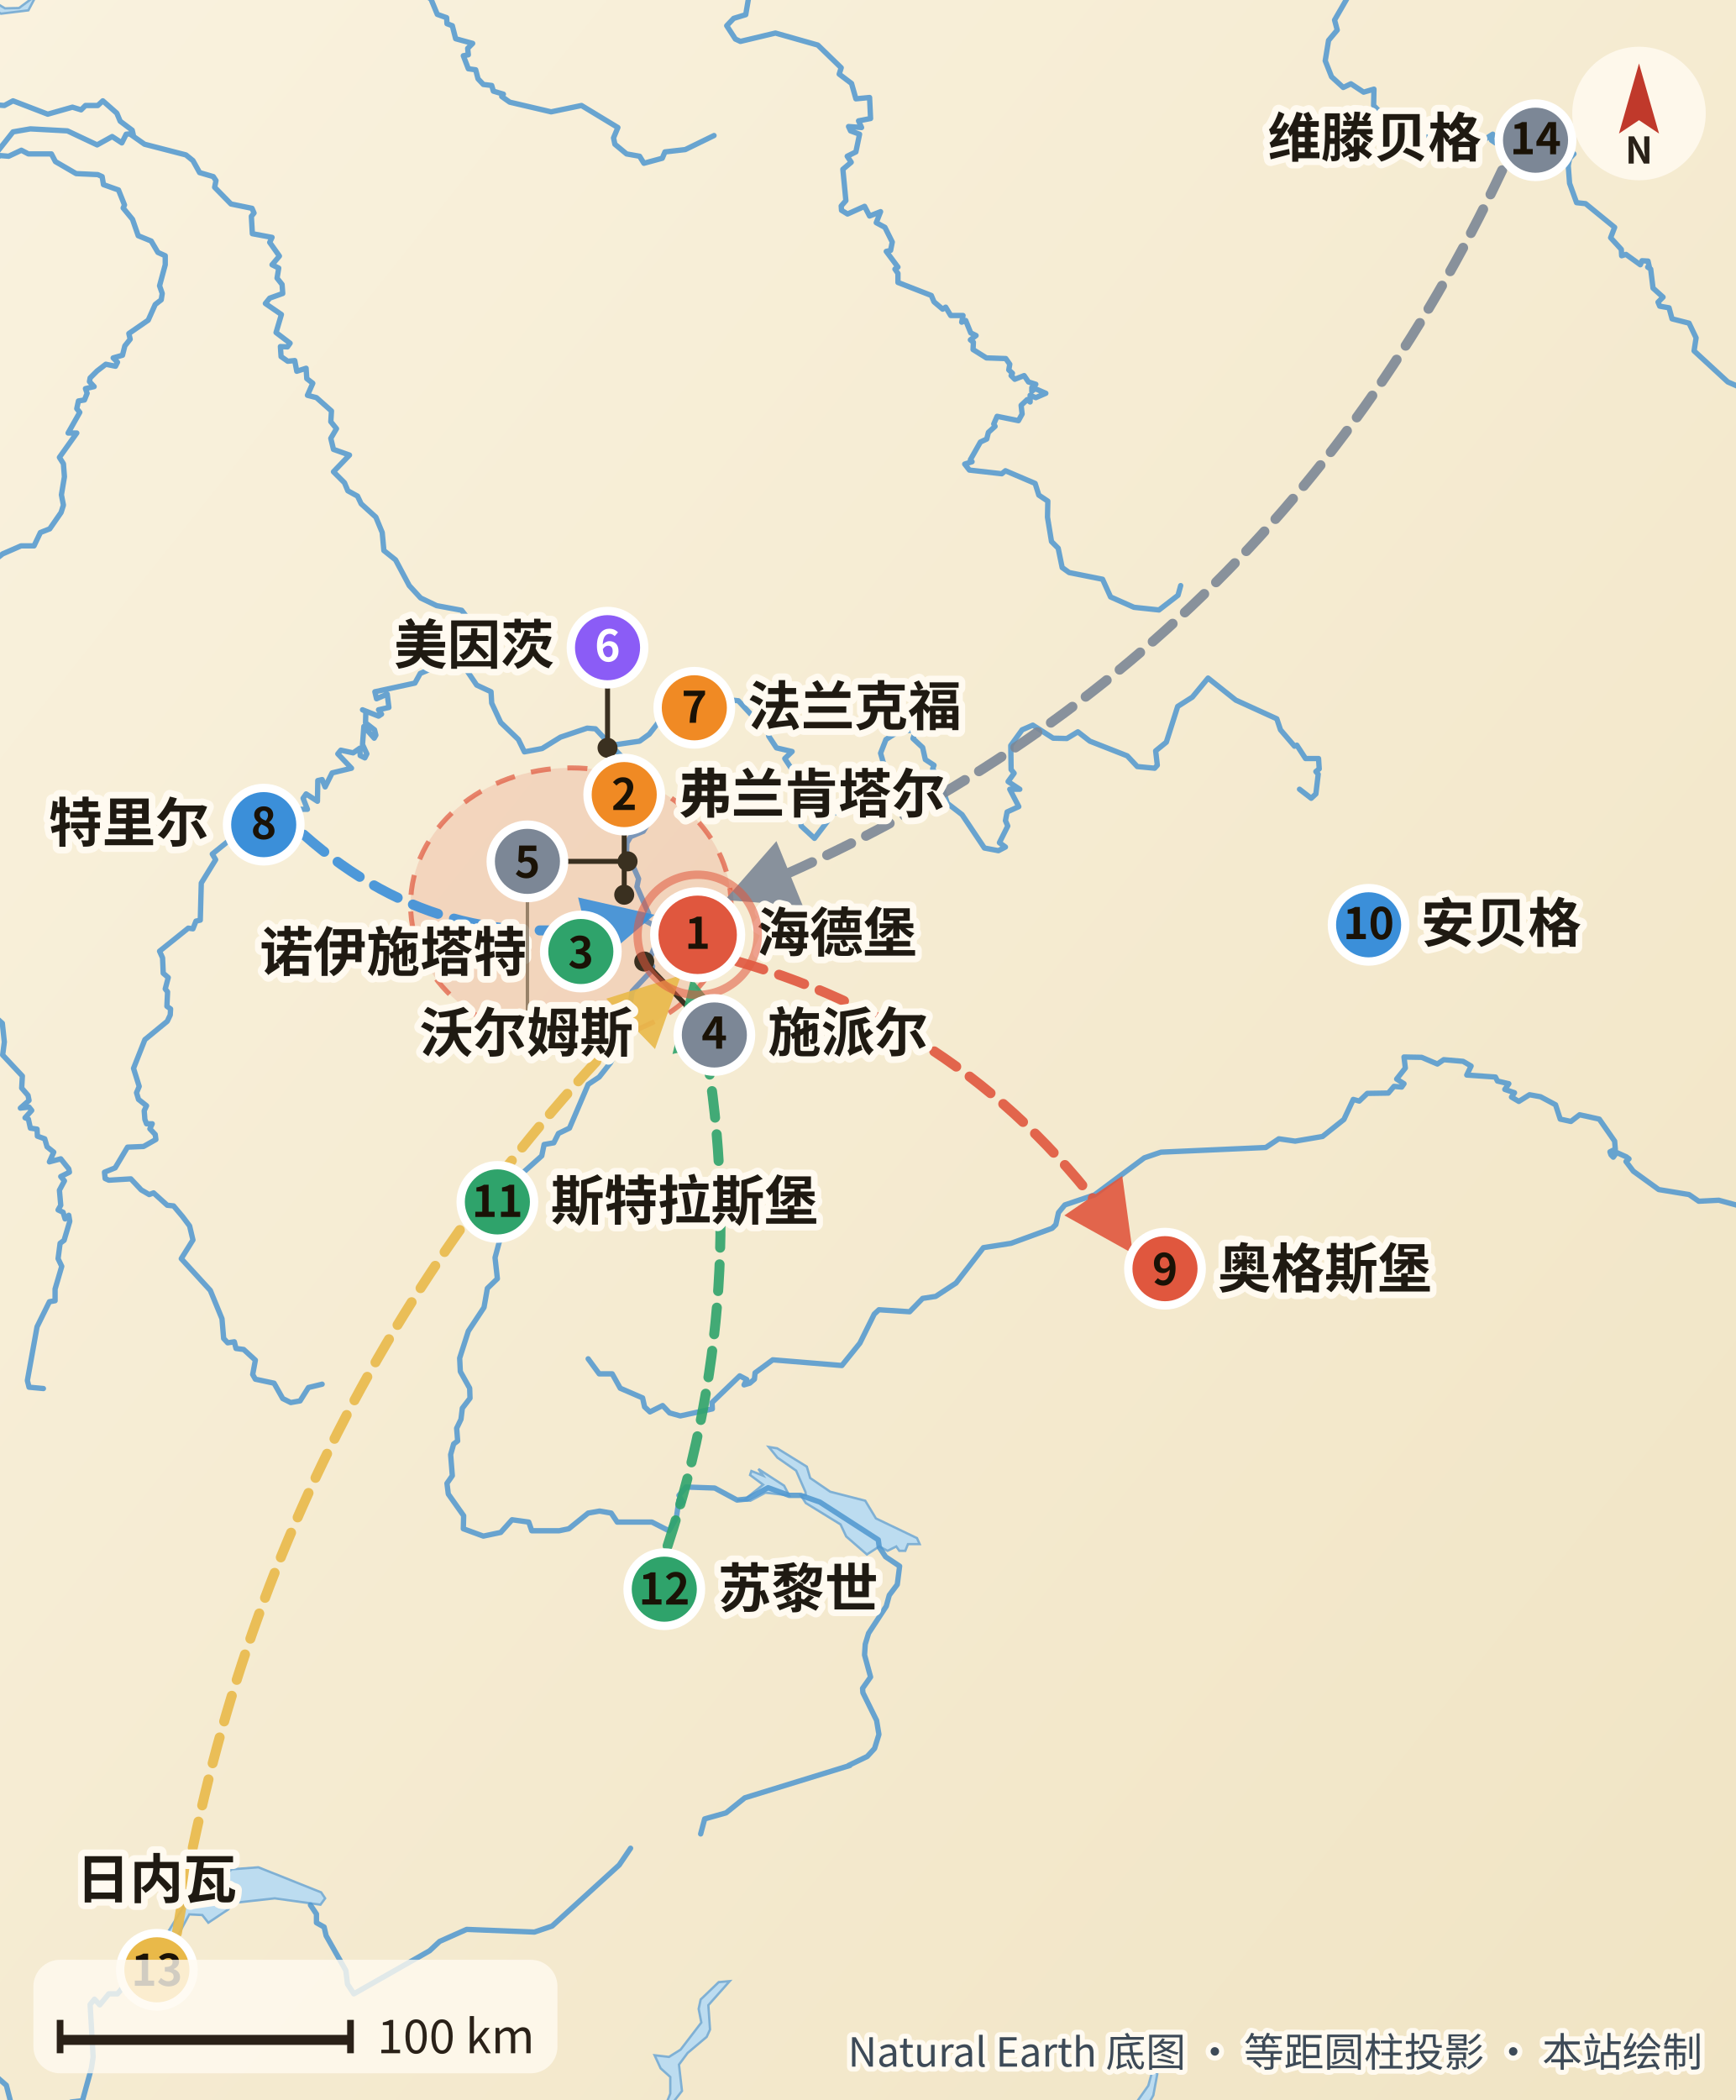
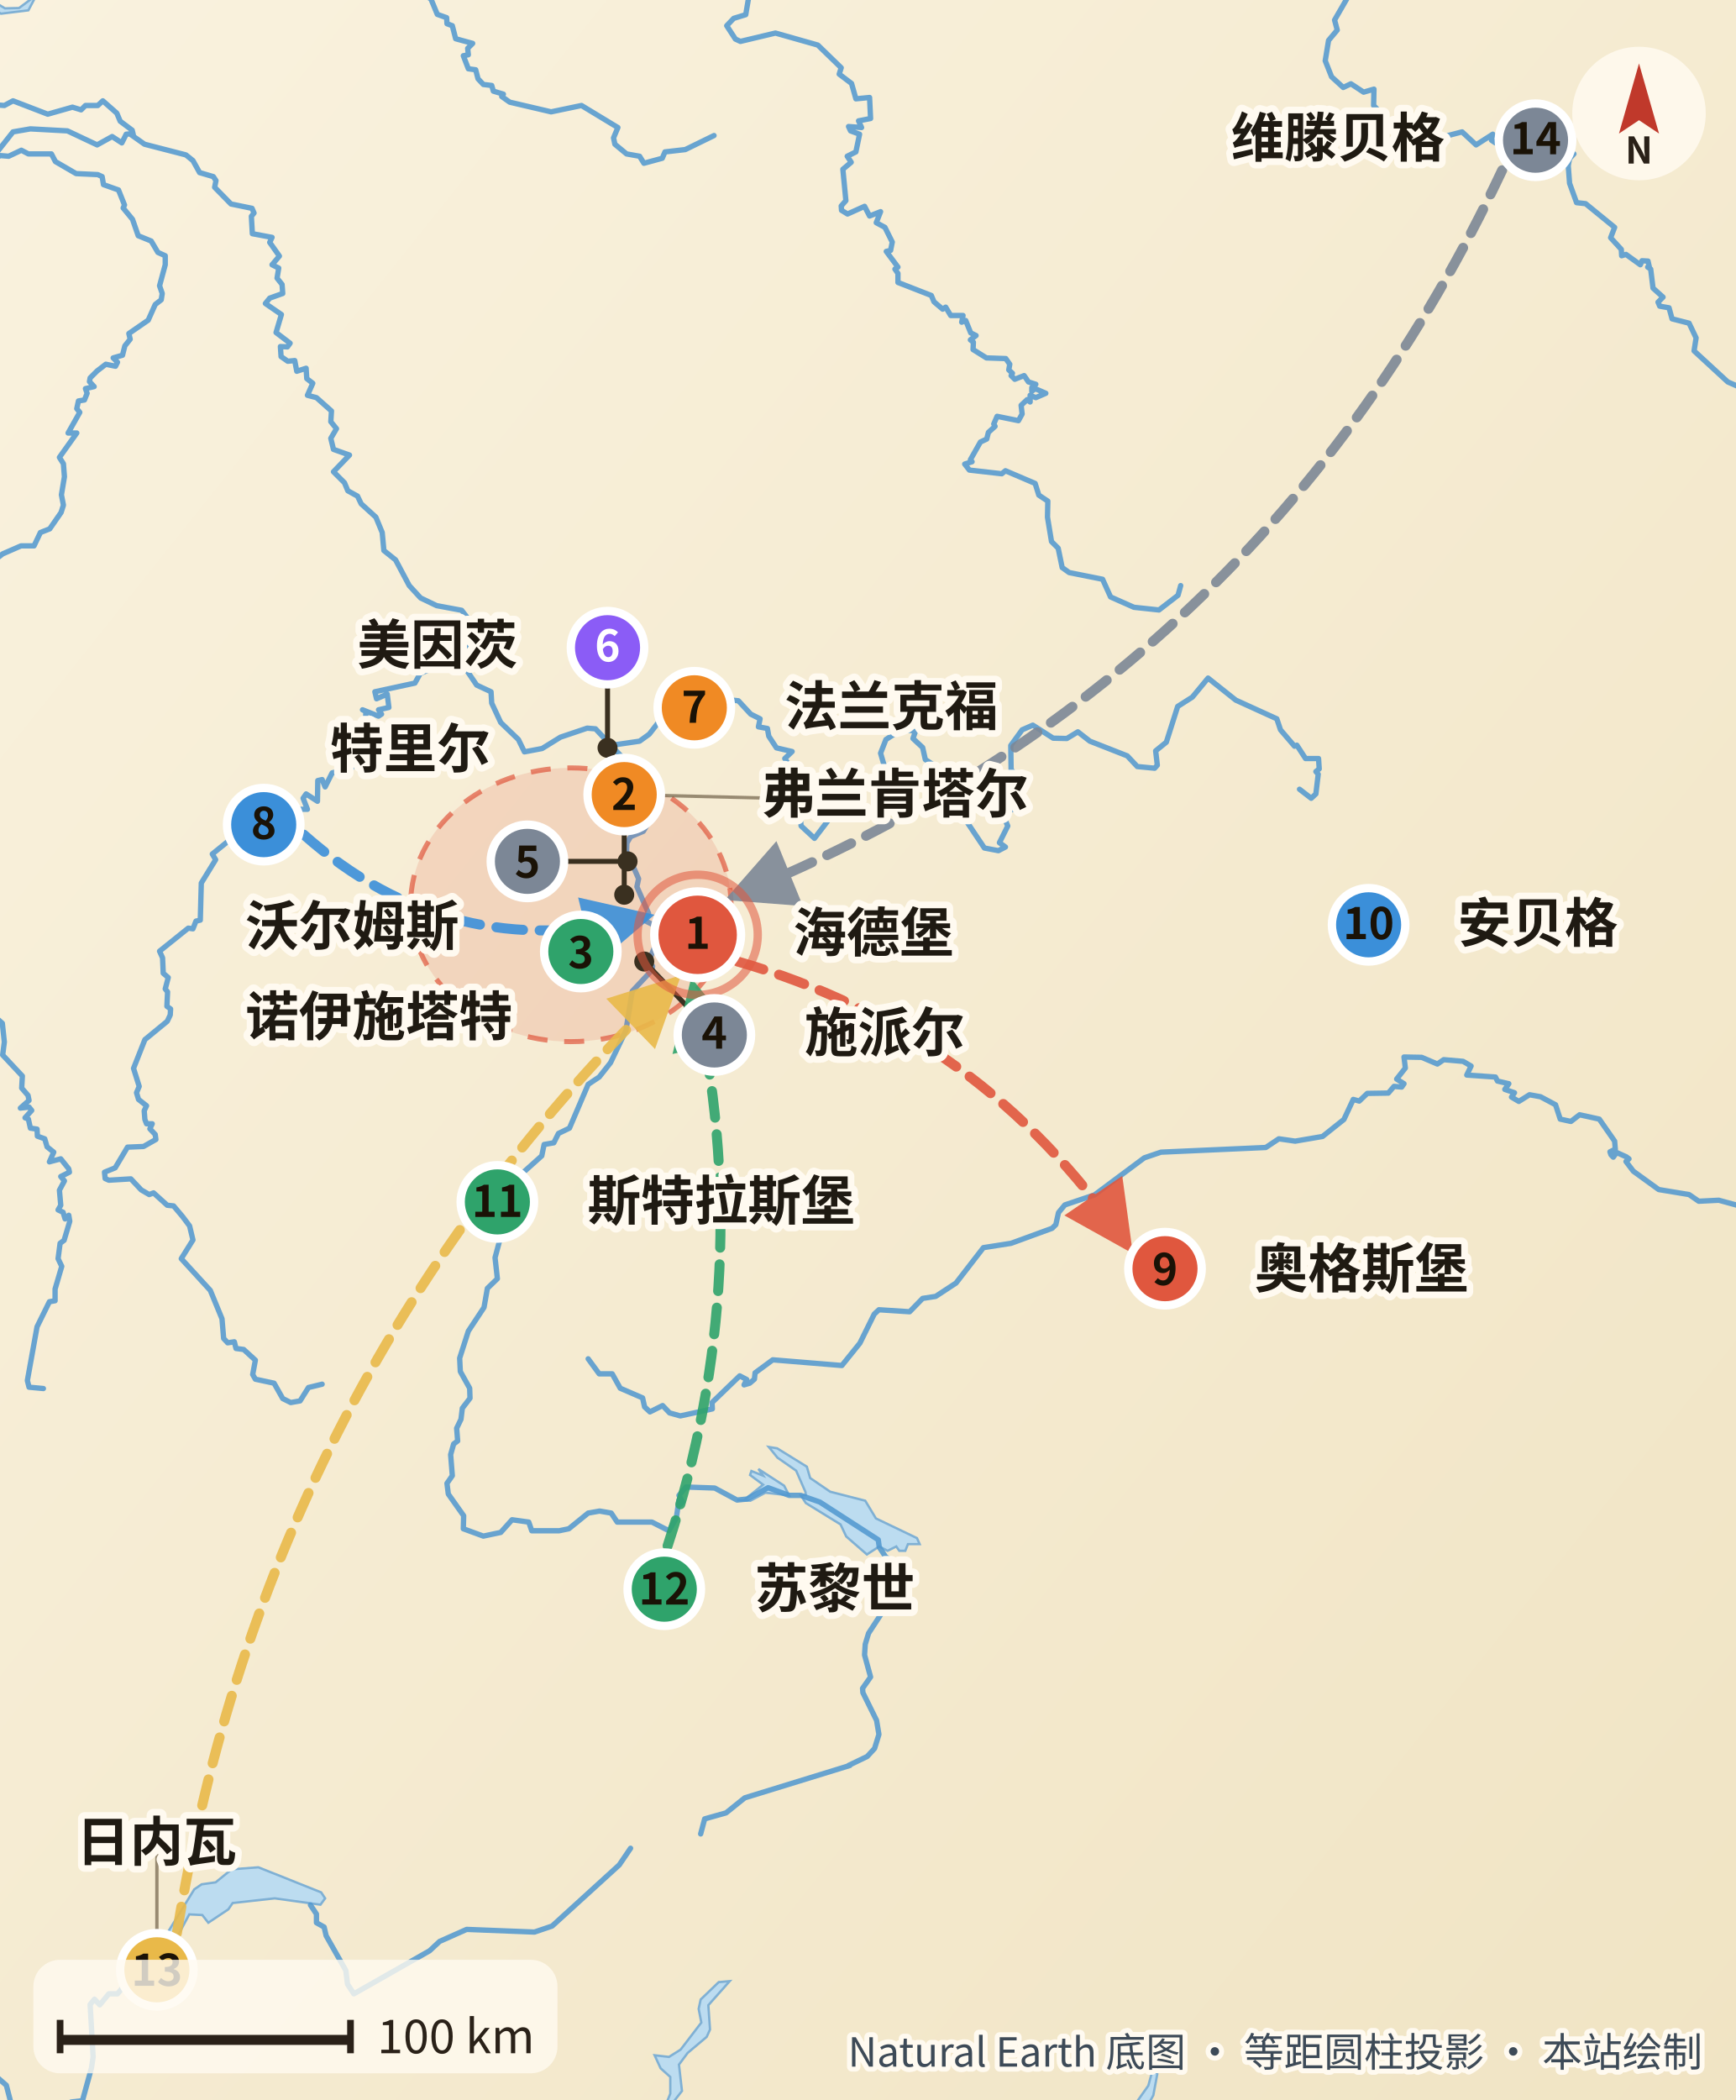
<svg xmlns="http://www.w3.org/2000/svg" viewBox="0 0 520 629" width="520" height="629" font-family="'Noto Sans CJK SC','PingFang SC','Microsoft YaHei','Source Han Sans SC',sans-serif">
  <defs>
    <linearGradient id="sea" x1="0" y1="0" x2="0" y2="1">
      <stop offset="0" stop-color="#cfe6f5" />
      <stop offset="1" stop-color="#a9d0ea" />
    </linearGradient>
    <linearGradient id="ld" x1="0" y1="0" x2="1" y2="1">
      <stop offset="0" stop-color="#fbf4e2" />
      <stop offset="1" stop-color="#efe2c0" />
    </linearGradient>
    <marker id="a2fa36b" viewBox="0 0 10 10" refX="8" refY="5" markerWidth="7" markerHeight="7" orient="auto-start-reverse">
      <path d="M0,0L10,5L0,10z" fill="#2fa36b" />
    </marker>
    <marker id="a3b8fd9" viewBox="0 0 10 10" refX="8" refY="5" markerWidth="7" markerHeight="7" orient="auto-start-reverse">
      <path d="M0,0L10,5L0,10z" fill="#3b8fd9" />
    </marker>
    <marker id="a7c8796" viewBox="0 0 10 10" refX="8" refY="5" markerWidth="7" markerHeight="7" orient="auto-start-reverse">
      <path d="M0,0L10,5L0,10z" fill="#7c8796" />
    </marker>
    <marker id="ae0573e" viewBox="0 0 10 10" refX="8" refY="5" markerWidth="7" markerHeight="7" orient="auto-start-reverse">
      <path d="M0,0L10,5L0,10z" fill="#e0573e" />
    </marker>
    <marker id="ae9b949" viewBox="0 0 10 10" refX="8" refY="5" markerWidth="7" markerHeight="7" orient="auto-start-reverse">
      <path d="M0,0L10,5L0,10z" fill="#e9b949" />
    </marker>
  </defs>
  <rect width="520" height="629" fill="url(#sea)" />
  <path d="M38,0V629M101,0V629M165,0V629M228,0V629M292,0V629M355,0V629M419,0V629M482,0V629M0,610H520M0,513H520M0,416H520M0,319H520M0,223H520M0,126H520M0,29H520" stroke="#ffffff" stroke-opacity=".55" stroke-width="1" stroke-dasharray="2 5" fill="none" />
  <path d="M583.0,682.2 581.4,679.6 582.3,678.7 579.3,676.1 580.4,678.5 579.2,678.9 570.9,673.6 566.3,672.1 565.1,673.0 562.6,678.3 560.1,691.9 558.6,694.1 556.7,693.3 557.8,694.7 557.6,696.1 555.8,698.6 555.4,697.9 555.4,701.2 554.5,700.6 555.9,704.5 555.0,708.5 551.8,708.8 549.7,711.2 550.7,707.6 548.8,704.5 548.7,702.6 547.9,702.6 548.2,706.2 550.2,707.9 548.2,711.0 547.6,710.5 547.8,712.9 546.8,713.7 546.7,715.9 543.6,715.9 544.9,717.8 543.6,723.1 545.4,724.4 540.6,724.4 540.2,722.9 538.4,722.4 538.0,723.1 539.6,724.8 539.0,725.7 538.4,724.0 535.8,723.1 536.2,721.8 535.4,721.8 535.4,720.4 531.9,718.4 533.9,719.1 535.4,717.2 533.7,717.6 532.3,716.5 533.2,714.5 531.0,709.8 523.9,700.4 521.5,699.3 522.3,697.3 520.8,694.9 522.4,693.7 528.0,693.3 525.3,692.5 520.0,693.0 520.0,689.8 518.9,687.3 519.7,685.8 519.7,682.1 518.4,680.7 520.2,678.7 518.4,676.7 520.6,675.4 517.6,674.7 516.3,672.8 517.1,670.8 514.5,664.1 515.0,662.1 513.8,658.1 514.5,656.8 519.3,659.0 519.7,656.2 518.0,654.2 529.7,652.8 527.1,648.9 528.3,647.0 533.2,646.9 528.8,643.5 530.0,643.0 529.7,641.3 528.0,638.2 521.8,631.6 518.4,629.9 516.9,629.7 515.2,632.8 515.5,634.7 517.1,635.0 507.4,641.0 505.8,640.2 508.9,638.7 508.8,636.3 506.2,635.7 505.4,634.3 498.1,633.2 495.6,631.0 492.7,631.9 491.4,633.6 490.3,631.9 489.0,632.1 489.7,635.0 487.1,635.9 486.4,637.3 486.7,638.9 487.8,639.6 491.4,638.2 487.3,644.2 478.4,645.5 468.0,652.8 445.4,663.9 444.6,664.1 446.2,660.4 445.9,659.5 446.9,659.5 447.2,658.1 448.5,659.3 448.9,658.8 448.0,657.5 450.1,657.3 450.7,658.1 449.8,658.8 451.2,658.7 451.6,656.1 454.2,654.9 455.4,652.8 452.6,654.5 450.7,650.9 446.6,655.0 447.2,656.8 444.1,656.2 443.7,654.2 442.9,655.7 445.4,658.1 443.5,658.8 442.7,658.5 442.8,657.5 440.8,657.5 435.8,661.5 434.1,666.5 435.0,668.1 434.1,671.4 432.7,672.1 433.3,673.4 432.3,675.7 430.4,676.7 428.3,676.0 428.0,678.1 430.0,681.4 431.2,679.8 431.1,677.3 432.3,677.9 432.8,682.0 431.9,682.8 433.2,686.6 434.2,687.3 435.4,687.3 435.0,686.7 438.0,684.0 437.4,685.5 438.9,689.7 439.4,696.6 438.0,695.9 438.0,693.9 437.4,697.8 439.4,698.6 438.9,697.3 440.2,698.4 442.4,702.6 441.1,703.9 441.9,705.3 443.1,702.6 441.9,700.0 444.8,702.2 444.6,703.2 449.4,708.6 450.2,707.9 449.4,707.2 450.4,707.2 452.4,709.2 451.0,713.8 450.2,713.9 449.4,719.7 446.7,723.7 445.4,720.4 446.3,715.9 444.3,716.8 443.4,720.0 444.9,720.7 443.7,722.4 445.4,723.7 444.5,725.7 441.6,725.7 437.1,721.5 435.4,723.1 436.3,723.7 435.8,725.7 -63.4,725.7 -63.4,8.0 -56.6,-3.5 -50.9,-20.0 -48.2,-38.8 -46.3,-48.0 -43.6,-54.5 -42.2,-63.8 -37.0,-64.6 -36.5,-63.9 -37.5,-60.9 -36.0,-59.1 -33.4,-58.4 -20.4,-63.3 -5.5,-75.7 -1.3,-77.1 3.0,-89.1 11.9,-96.8 106.5,-96.8 106.6,-93.5 113.8,-91.4 116.3,-94.2 116.3,-96.8 583.4,-96.8 583.0,682.2ZM568.4,725.0 566.3,722.4 565.3,716.6 564.0,715.2 564.5,713.8 563.9,712.1 566.0,712.5 568.2,715.2 569.9,715.1 570.6,713.2 570.1,710.2 571.0,711.2 571.5,710.5 569.3,707.6 567.0,700.9 563.0,695.4 564.4,690.6 566.4,689.3 568.5,691.1 568.4,697.3 570.0,702.5 571.9,706.5 574.9,707.9 575.4,709.1 573.8,717.6 575.0,725.2 568.4,725.0ZM583.4,704.0 576.1,702.6 572.3,697.9 574.7,696.6 575.6,693.9 579.0,693.3 578.4,691.9 579.6,689.8 579.4,686.8 580.2,684.9 579.3,683.3 580.2,682.3 583.2,683.3 582.3,683.3 583.4,685.9 583.4,704.0ZM-32.2,-77.9 -30.9,-77.9 -33.9,-72.6 -36.9,-70.3 -38.3,-67.8 -42.7,-68.0 -43.9,-70.5 -42.3,-75.9 -37.7,-80.6 -34.6,-85.9 -32.4,-85.2 -32.6,-83.8 -31.1,-80.8 -32.2,-77.9ZM-33.0,-89.1 -24.4,-96.8 -20.9,-96.8 -23.1,-96.0 -31.1,-88.3 -33.0,-89.1Z" fill="url(#ld)" stroke="#a9946a" stroke-width="1" stroke-linejoin="round" fill-rule="evenodd" />
  <path d="M96.2,566.8 97.4,568.6 96.0,570.5 82.3,568.6 69.7,570.0 68.4,571.9 62.4,575.9 60.6,573.6 56.7,573.4 49.7,586.5 46.5,589.8 49.2,580.5 58.2,565.9 60.4,564.4 64.6,563.8 69.4,559.9 77.4,559.3 96.2,566.8ZM274.7,460.7 275.5,462.5 272.0,462.5 271.2,464.5 269.4,464.5 268.5,463.2 265.9,464.5 263.4,463.2 259.7,465.6 253.5,460.2 251.8,456.6 241.4,450.2 239.9,447.9 241.4,447.8 241.3,446.9 238.5,440.5 232.9,436.6 230.3,433.4 232.8,433.8 241.7,439.3 242.7,442.7 248.7,446.8 259.2,449.5 262.4,454.8 274.7,460.7ZM234.9,445.0 236.4,447.9 229.3,447.1 224.8,449.5 220.8,449.3 222.9,449.3 228.6,444.7 224.7,441.8 225.1,440.6 228.6,442.0 227.2,440.0 234.9,445.0ZM218.6,593.4 212.2,600.6 212.7,607.9 211.7,610.1 206.0,614.9 203.4,618.4 204.3,626.3 201.0,630.5 204.2,636.1 202.6,635.7 199.7,629.8 200.8,627.1 200.8,622.1 197.9,619.5 196.1,615.6 200.4,616.1 203.9,613.9 210.1,605.8 209.3,601.7 209.9,598.9 215.3,593.7 218.6,593.4ZM346.7,621.2 345.5,627.6 336.8,643.2 335.4,650.6 336.8,650.1 338.1,656.2 336.2,662.8 331.7,661.1 330.5,659.7 330.3,657.5 329.9,659.8 328.7,660.7 324.2,658.1 328.1,653.2 326.9,650.1 328.1,649.5 327.7,648.4 325.0,647.5 329.9,644.2 337.0,636.9 340.1,630.2 344.0,624.7 345.1,620.7 345.9,619.7 346.7,621.2ZM30.1,-21.4 29.2,-17.2 25.4,-11.9 22.0,-9.0 14.2,-5.4 11.3,-2.2 8.5,3.1 0.3,4.1 -8.3,-1.1 -13.9,-1.1 -27.4,-6.9 -26.5,-8.3 -23.8,-7.6 -19.5,-13.5 -22.2,-16.2 -20.4,-16.8 -20.9,-18.2 -19.6,-19.4 -23.1,-29.0 -23.1,-31.5 -22.2,-33.1 -20.0,-33.4 -16.7,-31.5 -14.9,-31.9 -11.0,-34.2 -9.1,-37.6 -6.1,-39.4 -7.2,-43.4 -11.4,-44.8 -14.6,-43.2 -16.7,-44.7 -17.6,-46.0 -18.1,-54.3 -22.6,-61.3 -17.2,-63.9 -1.8,-75.2 0.6,-70.8 0.4,-67.3 1.3,-64.6 -0.0,-62.0 0.8,-60.4 -2.1,-57.6 -2.0,-56.0 0.7,-53.9 10.0,-52.0 15.1,-53.7 20.4,-52.0 16.3,-50.3 13.4,-46.0 12.5,-35.8 16.5,-30.1 27.9,-29.4 30.1,-21.4ZM29.1,-21.9 27.8,-26.2 17.8,-28.4 16.1,-30.1 11.3,-28.1 7.4,-24.8 5.5,-24.9 2.6,-20.2 -7.4,-15.0 -16.9,-8.3 -15.7,-4.3 -14.3,-3.6 -6.1,-2.0 1.5,2.5 5.7,2.4 9.2,-0.2 9.1,-5.6 25.8,-13.7 28.2,-17.5 29.1,-21.9Z" fill="#bcdcf0" stroke="#7fb0d4" stroke-width=".7" />
  <path d="M239.9,447.9 245.6,449.9 263.1,461.2 263.4,463.4M236.4,447.9 230.1,445.6 223.8,449.0 220.8,449.3M236.4,447.9 239.9,447.9M254.2,528.8 259.8,526.1 262.0,523.7 263.3,519.5 262.6,515.3 258.5,507.0 258.4,505.7 260.8,502.3 259.0,495.7 259.2,492.5 260.2,489.2 265.5,481.1 266.4,477.8 268.8,474.6 269.5,469.1 265.3,466.3 263.4,463.4M209.9,549.3 211.1,544.8 217.5,543.0 223.1,538.5 254.6,528.8M-43.6,463.2 -44.3,460.5 -43.9,456.9 -45.0,454.8 -46.1,447.2 -50.1,444.8 -51.7,439.0 -54.3,436.0 -51.7,428.7 -53.7,428.1 -54.7,426.1 -53.9,424.7 -57.6,417.4 -60.0,413.4 -63.4,410.5M220.8,449.3 214.1,445.7 205.5,445.4 203.4,447.9 204.5,449.9 203.8,450.6 203.4,449.3 202.6,454.7 200.4,458.5 195.3,455.9 184.9,455.9 183.1,453.2 179.6,452.6 176.2,453.2 170.4,457.9 167.5,458.5 159.3,458.5 158.4,455.9 153.4,455.2 150.0,459.0 144.8,460.1 138.8,457.9 138.9,454.0 134.3,447.5 133.9,444.3 135.5,442.0 135.0,435.7 135.9,432.5 137.1,431.6 136.8,427.8 138.1,425.1 138.5,421.8 140.8,418.8 140.7,415.8 137.9,410.8 137.7,406.8 140.3,398.7 145.0,391.6 146.0,385.9 149.0,383.0 148.3,376.7 150.7,367.8 153.0,365.8 152.3,363.1 152.8,356.5 155.5,352.3 162.3,346.2 163.0,342.8 165.9,342.3 167.3,339.5 170.6,337.9 176.2,324.8 179.5,322.6M40.0,40.7 39.6,39.0 36.0,36.3 35.0,33.9 30.8,30.2 29.3,31.6 25.6,31.6 24.3,32.9 21.7,32.1 14.3,34.2 3.9,30.2 1.3,31.6 -2.5,31.3 -4.4,32.6M-4.4,32.6 -9.2,31.1 -14.4,32.2 -18.7,28.7 -23.5,31.5 -26.1,31.0 -30.7,34.2 -36.1,34.2 -45.6,38.9 -51.0,38.9 -56.5,36.9 -63.4,38.7M179.5,322.6 182.9,318.3 187.5,308.7 189.4,296.9 195.3,290.6 195.5,289.4 194.0,288.8 196.4,282.9 196.0,279.5 196.9,277.6 192.9,275.6 194.3,273.6 190.8,265.6 191.3,263.2 187.7,255.0 187.8,252.5 188.9,250.6 192.7,249.0 195.1,245.1 191.7,245.1 186.4,233.1 187.4,229.8 186.1,226.5 178.4,218.3 175.9,218.1 167.9,220.8 162.4,224.2 157.1,225.2 155.3,221.5 150.0,216.4 147.3,210.6 147.1,207.2 142.8,205.2 138.2,198.4 142.5,197.3 139.0,192.0 140.3,185.4 138.3,182.8 130.8,181.4 126.0,179.1 122.6,175.4 118.5,167.7 115.0,164.9 114.5,159.5 112.6,154.9 108.2,150.9 107.1,148.6 104.2,147.0 103.2,144.6 99.9,141.3 104.7,136.3 99.9,134.6 99.1,131.3 100.8,128.4 99.1,126.3 99.3,123.1 94.8,119.1 92.1,118.4 93.7,114.8 91.9,113.4 91.7,110.3 88.9,111.2 88.3,108.0 86.2,108.2 84.2,106.8 84.0,103.8 86.1,103.9 86.9,102.8 82.7,99.6 84.3,94.2 79.5,90.9 80.8,89.3 84.7,87.9 84.5,85.2 83.0,83.3 83.5,80.3 81.5,79.3 83.7,76.7 80.8,72.6 81.5,71.1 75.6,70.0 75.3,64.8 76.1,63.8 75.5,62.4 69.2,61.1 64.3,56.1 64.7,54.1 63.9,52.9 59.8,51.7 57.8,48.1 55.7,46.4 43.3,43.2 38.9,40.1 37.8,40.2 36.5,42.8 33.6,40.9 29.1,43.4 20.2,39.2 9.1,38.6 3.9,39.5 -1.7,46.6 -4.0,47.4 -6.1,45.5 -13.9,46.8 -19.5,45.5 -26.3,46.1M-26.3,46.1 -31.1,45.5 -33.6,47.6 -38.7,48.1 -45.9,56.2M450.4,40.7 448.0,42.8 446.8,42.0 447.2,40.2 442.2,43.4 438.0,39.5 433.8,40.6 432.9,42.4 431.3,40.9 419.9,41.4 419.8,40.2 411.5,31.6 411.6,26.7 408.5,27.6 404.7,25.1 402.4,26.2 398.9,23.0 397.0,18.2 398.0,12.1 400.6,9.0 399.8,6.0 405.0,-3.0 410.0,-4.1 413.3,-7.5 414.8,-7.6 414.6,-9.6 416.7,-10.8 417.8,-13.2 418.5,-15.9 416.7,-20.1 416.8,-22.8 421.2,-44.2 420.2,-48.0 421.1,-53.3 419.7,-55.6 407.9,-60.8 409.1,-63.4 406.3,-63.9 403.5,-67.2 399.1,-66.2 398.3,-68.9 394.6,-69.9 395.5,-71.3 394.8,-72.6 392.0,-71.9 382.9,-75.8 376.9,-74.1 371.3,-80.9 369.4,-82.5 367.4,-81.4 365.0,-84.5 360.8,-81.7 340.9,-96.8M494.1,80.0 493.7,78.2 491.9,78.1 491.4,79.3 487.1,76.2 485.8,76.6 485.7,74.7 482.5,71.2 483.7,68.1 475.0,61.0 472.3,60.7 470.2,54.9 469.8,49.6 470.2,47.5 471.5,46.1 460.0,42.2 450.7,42.2 450.4,40.7M583.4,199.5 581.5,200.0 579.2,197.6 578.8,194.7 576.1,193.7 576.5,190.3 574.0,188.4 574.3,184.4 569.9,181.1 568.2,177.1 565.8,177.0 563.3,180.7 561.2,180.7 559.8,173.5 558.9,172.2 554.8,170.8 550.1,172.3 548.8,171.5 549.3,170.8 547.1,166.1 550.1,163.6 548.3,159.8 556.9,156.7 558.0,154.9 557.3,149.5 560.6,144.9 559.3,140.0 560.0,137.0 559.1,135.3 549.3,133.0 551.0,131.0 549.8,129.7 545.4,130.3 538.8,129.0 537.7,126.0 533.0,119.4 529.7,119.7 517.6,114.4 507.5,105.1 508.1,101.2 506.0,96.8 500.9,95.5 500.0,92.2 497.2,91.7 496.7,90.5 498.2,89.0 495.2,86.3 494.5,80.6 493.6,80.0M188.9,553.6 185.5,558.6 165.4,576.9 160.1,578.7 139.8,577.9 131.7,581.5 128.7,584.3 106.0,597.2 104.1,594.3 103.6,590.2 97.7,579.8 97.1,577.2 94.8,575.9 94.8,573.3 93.0,570.6M46.5,589.8 43.9,589.0 41.3,589.8 35.2,597.2 32.6,597.2 29.9,600.5 28.3,598.8 27.0,600.4 27.9,616.1 27.4,619.4 24.7,629.2 21.3,629.6 20.3,631.1 19.5,633.1 19.8,638.6 15.3,643.8 12.7,642.9 9.3,636.7 3.2,629.6 1.9,624.6 -2.0,621.2 -4.2,622.3 -8.1,628.9 -10.2,630.3 -17.9,626.3 -26.9,626.5 -33.9,629.7 -34.5,633.8 -35.6,632.9 -36.5,634.3 -35.3,636.9 -35.5,640.2 -38.1,646.5 -37.9,649.0 -33.6,653.1 -34.6,656.5 -40.6,663.3 -40.9,667.4 -39.6,673.7 -37.3,677.4 -36.6,695.6 -35.2,696.6 -35.4,697.8 -34.3,700.0 -34.8,704.2 -32.2,711.2 -34.1,718.4 -39.2,725.7M176.2,407.0 179.5,411.5 183.4,411.5 185.8,415.8 192.5,418.7 193.1,421.4 194.7,422.9 198.5,421.0 200.6,423.2 203.8,424.1 213.4,422.0 213.3,420.1 221.6,412.1 223.7,413.2 222.9,414.8 224.6,414.3 226.0,413.1 226.2,411.2 231.5,407.3 252.2,409.0 257.6,402.3 261.9,393.6 263.3,392.3 272.5,392.9 276.4,388.9 280.3,388.3 286.4,384.3 294.6,373.7 302.9,372.4 315.2,367.9 316.3,366.8 317.1,363.2 319.0,360.9 327.9,357.9 342.8,346.8 347.8,345.1 379.2,343.7 383.1,341.1 388.0,341.8 396.2,340.4 402.6,335.3 405.4,329.3 407.2,329.8 409.6,327.5 415.9,327.4 417.6,325.4 419.9,325.6 420.6,324.6 418.4,323.2 421.0,319.9 420.6,316.6 425.9,316.7 430.6,318.7 432.5,317.4 438.3,317.9 440.7,319.3 439.4,322.0 448.0,322.6 448.6,323.8 452.0,324.6 450.8,326.3M583.4,393.7 581.2,392.4 573.4,392.0 567.1,387.6 564.9,384.3 563.0,385.9 556.0,383.6 551.5,384.9 548.5,384.2 545.4,375.2 532.8,370.8 529.3,366.8 521.5,361.3 514.9,359.5 508.9,359.8 506.0,357.8 496.9,356.3 489.3,350.8 487.1,347.9 488.0,347.1 487.2,346.5 484.3,345.2 483.3,346.6 482.6,345.9 482.3,345.0 483.9,344.2 483.7,341.8 479.1,335.2 473.2,333.9 470.6,335.9 467.4,335.2 466.0,330.9 461.5,328.5 458.2,327.9 455.0,329.9 452.8,328.6 453.7,327.3 450.8,326.3M96.5,414.6 92.4,415.6 89.9,419.6 87.1,420.1 84.7,418.9 82.1,414.3 76.5,413.1 75.7,411.7 76.5,407.4 73.0,404.2 70.7,403.9 70.2,401.9 68.2,402.2 67.0,400.9 66.5,395.0 63.0,386.5 54.3,377.0 57.8,371.4 56.8,367.2 54.7,364.4 52.0,361.2 50.1,361.0 46.0,357.3 44.7,357.8 42.3,356.4 39.2,353.1 32.6,353.5 31.5,353.0 31.3,351.1 34.5,349.8 38.2,343.6 43.0,343.4 46.7,341.3 46.5,339.8 44.9,338.1 45.6,336.6 43.9,336.6 43.4,335.3 43.2,332.7 43.9,331.2 41.5,329.3 40.9,327.3 41.7,325.4 40.0,320.0 43.4,311.4 50.1,305.9 51.0,304.0 51.1,302.2 50.0,301.4 50.2,297.1 49.5,296.2 50.4,292.8 48.9,291.5 48.7,286.9 47.8,284.9 56.4,278.0 57.8,278.2 58.7,275.9 60.0,275.6 60.3,264.5 64.6,257.5 63.6,255.8 70.4,250.3 75.4,250.8 76.9,249.7 78.0,245.6 82.1,243.4 83.0,239.7 89.0,242.4 92.1,242.4 90.8,239.1 91.7,237.8 95.1,240.0 95.2,233.8 96.5,233.5 97.4,235.7 99.5,231.5 105.3,230.1 101.2,225.8 102.1,224.7 105.8,225.5 107.8,224.1 107.9,226.3 109.3,227.0 109.9,225.8 108.6,223.0 109.0,217.6 112.1,221.1 112.6,220.2 112.2,218.6 109.5,216.5 109.6,213.1 108.6,212.6 113.4,214.5 114.3,213.9 113.4,212.6 116.5,211.9 116.0,207.9 112.8,209.3 112.3,207.2 124.3,204.6 125.9,201.7 130.0,200.0 129.5,197.3 130.8,192.6 135.1,191.6 136.7,189.8 137.5,186.7 139.9,187.3M353.7,175.4 352.9,178.3 347.2,182.7 339.7,181.9 332.7,178.8 330.3,173.5 320.3,171.5 318.2,170.0 317.0,164.2 315.0,162.2 313.8,154.9 313.9,150.1 311.2,148.3 310.1,144.8 301.2,141.0 300.1,141.9 290.4,140.8 289.0,139.0 291.2,138.3 290.7,137.7 293.7,132.4 295.6,131.5 296.1,129.5 298.1,127.7 297.7,127.0 298.7,124.7 305.1,126.0 306.2,124.0 305.9,121.4 307.7,119.7 308.6,120.4 308.6,118.4 310.3,119.1 313.3,117.8 310.1,116.4 309.1,117.2 309.1,116.1 310.3,115.1 308.1,114.4 306.8,112.5 304.0,113.6 302.9,112.5 303.3,111.8 302.2,110.8 302.5,109.1 301.3,107.4 295.5,107.2 291.5,104.7 291.6,102.5 290.7,101.8 292.4,100.5 290.8,99.7 289.3,96.0 288.1,96.5 288.5,94.5 284.8,94.5 283.3,92.0 282.4,92.6 279.8,90.4 279.0,88.5 269.0,84.6 269.0,81.9 268.1,80.6 269.0,80.0 265.5,75.3 266.8,75.0 267.3,72.5 265.1,68.1 262.5,66.7 263.8,63.4 260.5,64.7 259.0,61.8 253.9,64.1 252.1,63.0 252.0,61.7 253.4,60.1 252.5,50.7 255.0,48.6 253.8,46.8 256.4,45.5 257.5,40.2 254.8,39.2 254.2,37.9 258.1,38.2 257.2,36.2 260.8,35.5 260.5,29.2 256.4,29.6 255.1,25.0 251.4,22.2 252.0,20.3 245.0,13.5 232.3,9.9 221.8,12.4 220.3,11.7 217.7,7.7 219.8,5.5 223.4,4.4 224.2,-0.3 223.8,-2.7 226.9,-7.2 227.5,-11.1 229.9,-12.2 229.2,-15.2 229.9,-18.2 232.0,-16.9 233.8,-17.5 232.9,-19.5 234.7,-20.1 233.4,-22.2 234.7,-22.2 235.3,-23.5 236.1,-29.4 239.0,-30.7 238.9,-32.1 241.1,-34.7 240.2,-35.1 239.9,-38.8 242.4,-38.8 242.9,-41.4 240.4,-43.2 240.8,-46.7 238.6,-47.7 238.4,-49.1 242.4,-53.3 239.9,-54.0 241.7,-55.3 239.4,-58.0 239.3,-59.5 240.3,-60.6 239.5,-61.0 240.0,-63.8 234.5,-64.9 232.3,-67.7 227.7,-67.2 227.5,-68.7 225.1,-68.4 221.3,-70.3 220.2,-71.2 220.8,-73.2 219.9,-73.9 216.4,-74.5 210.0,-80.1 206.4,-81.1 203.6,-85.1 197.4,-87.0 195.6,-91.4 195.7,-96.8M389.3,236.4 392.8,239.1 394.2,237.8 394.9,231.9 394.2,231.1 395.2,230.3 395.0,227.2 391.1,227.2 388.5,223.2 387.8,223.5 383.6,218.6 382.5,215.3 370.2,209.7 361.9,203.1 357.2,208.8 352.8,211.6 349.4,222.3 346.2,224.9 346.7,229.2 345.9,230.1 340.7,229.6 337.7,226.4 326.5,222.0 322.9,219.2 319.6,221.2 315.5,221.1 309.4,217.2 306.2,218.6 302.8,223.3 302.9,230.5 303.8,231.6 302.0,234.1 305.5,236.4 302.5,236.4 305.2,241.6 301.7,243.2 301.2,245.8 301.9,247.4 299.4,252.4 301.2,253.7 299.1,254.8 294.9,254.0 288.2,244.0 283.8,240.6 281.6,233.8 279.4,230.3 279.8,229.2 277.2,227.5 276.4,223.9 273.5,221.2 274.2,219.2 273.1,218.8 269.6,218.8 265.4,221.5 263.8,225.6 266.5,234.9 265.1,240.3 266.9,242.2 263.6,244.0 259.4,242.4 249.8,243.5 244.0,251.1 240.0,247.4 239.5,242.9 237.1,240.8 238.2,233.6 237.8,231.3 235.1,227.2 237.3,225.1 232.6,224.0 230.3,220.5 229.9,218.2 227.2,217.7 227.7,215.3 224.9,213.9 221.2,209.9 214.5,209.2 213.9,209.8 214.2,211.2 213.1,211.7 199.7,213.2 194.5,219.9 191.6,222.0 183.4,223.2M213.9,40.6 205.3,44.8 199.2,45.5 198.4,47.4 192.9,48.9 191.6,46.8 187.7,46.1 184.2,43.2 183.8,41.3 185.1,38.2 174.2,31.6 165.1,33.5 152.7,30.6 150.3,28.9 150.8,28.2 147.8,27.3 147.3,25.6 144.8,25.3 143.2,23.6 142.5,20.9 140.3,20.6 138.8,16.7 140.3,16.4 140.1,14.5 141.6,13.0 136.5,11.6 135.5,7.7 133.9,7.1 133.8,5.3 131.0,4.3 129.1,-0.3 124.2,-3.3 123.1,-5.9 123.8,-7.5 123.0,-7.5 123.4,-8.9 122.1,-8.9 122.1,-11.6 123.0,-12.8 120.3,-18.5 120.3,-22.2 118.7,-23.6 119.1,-24.8 118.2,-25.4 119.1,-26.2 117.7,-27.0 117.8,-28.8 116.9,-29.4 117.8,-31.1 117.3,-34.7 119.9,-38.8 118.6,-40.2 118.2,-42.4 117.3,-47.4 118.1,-48.6 116.9,-49.3 119.1,-51.4 121.3,-55.8 119.9,-62.0 121.7,-70.2 121.3,-72.6 119.4,-74.3 119.9,-76.9 124.4,-79.2 124.8,-84.4 128.7,-89.1 126.6,-92.3 125.9,-96.8M18.4,148.2 19.3,142.8 19.0,138.9 17.8,137.0 23.0,129.7 20.4,129.7 23.9,123.5 23.0,122.4 23.5,120.1 25.3,119.8 26.1,117.8 25.6,116.4 28.2,115.8 26.8,114.3 27.0,113.2 29.1,111.1 31.7,109.1 34.6,109.7 35.2,108.5 33.9,107.2 36.7,106.4 37.4,103.6 39.0,101.6 38.6,99.9 44.4,95.9 46.5,91.2 48.3,89.8 48.6,87.9 47.8,85.6 49.5,79.3 49.5,76.6 47.3,75.6 45.3,72.2 41.4,70.6 39.7,65.7 36.9,62.3 37.3,61.4 35.5,56.9 31.0,55.3 30.6,52.9 29.3,52.3 22.8,52.0 16.6,48.4 15.4,46.1 8.5,46.1 6.4,45.0 2.6,46.8 0.1,46.6 -1.2,47.3 -2.9,52.0 -5.2,53.5 -19.7,55.0 -21.5,56.1 -33.0,55.5 -36.4,56.7M-63.4,57.6 -54.2,58.4 -47.9,56.2 -41.8,55.6 -36.1,56.9M13.0,415.9 8.7,415.5 8.2,413.5 11.1,397.4 14.8,389.9 16.5,389.6 16.5,386.1 18.5,379.3 17.4,377.0 18.0,372.4 19.2,371.5 20.9,365.8 20.6,364.0 19.5,365.1 18.9,363.1 17.4,362.4 18.2,361.0 17.8,356.5 19.3,353.7 18.2,352.4 20.8,351.1 20.6,350.1 18.2,347.1 14.8,348.0 16.1,345.1 14.1,343.5 13.4,341.1 11.2,340.3 11.1,338.2 9.1,337.9 8.5,335.2 7.5,334.8 9.5,332.6 8.7,331.6 6.1,331.9 8.7,329.6 8.4,328.1 6.5,325.9 6.7,322.3 0.8,316.0 1.3,312.1 0.7,306.5 -1.3,304.7 -0.8,303.1 -2.7,301.7 -1.7,298.1 -6.1,297.5 -6.5,296.4 -4.0,294.8 -8.6,289.0 -8.7,287.4 -11.9,286.5 -13.3,284.7 -13.9,280.2 -12.6,278.9 -13.4,275.9 -12.9,273.1 -14.9,267.1 -20.9,264.9 -19.1,262.1 -19.3,260.9 -29.1,253.0 -31.3,247.8 -32.1,247.9 -32.2,251.7 -37.7,252.0 -39.4,250.8 -39.8,246.9 -46.1,245.1 -42.1,245.1 -43.0,243.7 -40.9,243.1 -41.3,238.4 -40.4,237.2 -39.1,237.8 -42.1,235.1 -41.8,234.1 -42.6,233.1 -43.2,234.3 -43.7,233.8 -44.3,230.8 -46.1,230.4 -46.1,228.5 -47.0,229.6 -49.1,227.9 -47.3,226.9 -46.5,224.1 -43.6,223.6 -44.3,222.3 -42.6,220.8 -42.5,214.8 -41.7,213.2 -39.4,211.2 -38.5,213.1 -37.2,212.7 -37.8,209.9 -35.2,207.6 -36.2,206.4 -36.1,202.0 -33.4,202.8 -31.4,201.0 -31.3,198.9 -30.0,198.7 -31.6,195.0 -31.3,192.6 -34.3,188.7 -33.3,187.8 -32.4,183.0 -33.7,179.0 -33.0,177.4 -28.0,175.4 -25.4,176.7 -22.7,174.2 -18.5,174.1 -13.0,171.5 -9.9,171.7 -8.4,170.1 -5.7,171.0 0.8,165.9 6.3,163.5 10.2,163.5 12.1,159.5 14.9,158.4 18.3,153.5 19.0,151.3 18.4,148.2M142.5,721.9 136.7,725.7M142.5,721.9 144.8,714.6 144.1,712.3 145.7,710.0 144.0,705.6 143.9,699.2 144.8,696.8 149.1,693.8 149.8,691.0 156.7,685.0 163.4,686.6 168.9,685.2 183.3,685.2 185.0,687.5 189.7,690.5 201.0,692.6 207.3,703.9 214.0,703.7 219.3,700.5 226.2,699.0 226.9,697.8 229.5,698.6 231.7,697.9 232.7,696.1 240.1,692.9 247.7,693.9 252.7,696.6 260.0,696.4 262.6,698.0 262.7,693.6 265.7,695.5 268.1,693.9 269.0,694.5 268.7,697.2 274.1,699.3 276.0,698.4 276.0,695.9 276.8,695.2 281.1,699.7 280.9,697.0 285.1,697.5 284.3,693.4 285.6,692.9 286.8,693.8 286.4,695.9 291.6,694.3 293.1,695.7 296.3,702.7 303.3,701.8 313.9,707.9 317.0,707.2 319.8,712.5 324.8,714.5 329.8,713.8 333.8,709.7 335.5,704.5 334.2,702.9 334.5,701.6 336.1,700.6 343.6,702.0 346.6,700.0 348.5,700.7 351.1,698.6 354.1,698.6 359.1,701.2 363.3,699.6 364.6,700.6 372.4,700.6 372.4,703.1 381.7,709.5 382.5,712.4 388.4,712.2 394.6,716.5 401.8,712.3 402.5,710.5 405.7,708.5 421.8,708.3 424.1,707.2 422.4,704.5 427.5,703.4 433.9,705.9 437.2,709.8 439.1,710.4 446.8,710.6 452.4,709.2" fill="none" stroke="#4f97cf" stroke-width="1.6" stroke-linejoin="round" stroke-linecap="round" opacity=".85" />
  <ellipse cx="171" cy="271" rx="48" ry="41" fill="#e0573e" fill-opacity=".16" stroke="#e0573e" stroke-opacity=".7" stroke-width="1.5" stroke-dasharray="6 5" />
  <path d="M187,268L187,238" stroke="#3a3020" stroke-width="1.5" />
  <circle cx="187" cy="268" r="3" fill="#3a3020" />
  <path d="M193,288L214,310" stroke="#3a3020" stroke-width="1.5" />
  <circle cx="193" cy="288" r="3" fill="#3a3020" />
  <path d="M188,258L158,258" stroke="#3a3020" stroke-width="1.5" />
  <circle cx="188" cy="258" r="3" fill="#3a3020" />
  <path d="M182,224L182,194" stroke="#3a3020" stroke-width="1.5" />
  <circle cx="182" cy="224" r="3" fill="#3a3020" />
  <path d="M450,51 Q378,204 221,268" fill="none" stroke="#7c8796" stroke-width="3" stroke-dasharray="8 5" stroke-linecap="round" marker-end="url(#a7c8796)" opacity=".9" />
  <path d="M200,463 Q227,381 208,297" fill="none" stroke="#2fa36b" stroke-width="3" stroke-dasharray="8 5" stroke-linecap="round" marker-end="url(#a2fa36b)" opacity=".9" />
  <path d="M53,579 Q80,412 201,295" fill="none" stroke="#e9b949" stroke-width="3" stroke-dasharray="8 5" stroke-linecap="round" marker-end="url(#ae9b949)" opacity=".9" />
  <path d="M91,250 Q135,289 192,275" fill="none" stroke="#3b8fd9" stroke-width="3" stroke-dasharray="8 5" stroke-linecap="round" marker-end="url(#a3b8fd9)" opacity=".9" />
  <path d="M221,288 Q294,309 337,372" fill="none" stroke="#e0573e" stroke-width="3" stroke-dasharray="8 5" stroke-linecap="round" marker-end="url(#ae0573e)" opacity=".9" />
-   <text x="226.6" y="285.1" text-anchor="start" font-size="16" font-weight="800" fill="#1f1a12" paint-order="stroke" stroke="#fffaf0" stroke-width="4" stroke-linejoin="round">海德堡</text>
-   <text x="203.1" y="243.5" text-anchor="start" font-size="16" font-weight="600" fill="#1f1a12" paint-order="stroke" stroke="#fffaf0" stroke-width="4" stroke-linejoin="round">弗兰肯塔尔</text>
-   <text x="157.8" y="290.9" text-anchor="end" font-size="16" font-weight="600" fill="#1f1a12" paint-order="stroke" stroke="#fffaf0" stroke-width="4" stroke-linejoin="round">诺伊施塔特</text>
-   <text x="230.0" y="315.0" text-anchor="start" font-size="16" font-weight="600" fill="#1f1a12" paint-order="stroke" stroke="#fffaf0" stroke-width="4" stroke-linejoin="round">施派尔</text>
-   <path d="M158,258L158,310" stroke="#5a4a30" stroke-width="1" opacity=".6" />
-   <text x="157.7" y="315.1" text-anchor="middle" font-size="16" font-weight="600" fill="#1f1a12" paint-order="stroke" stroke="#fffaf0" stroke-width="4" stroke-linejoin="round">沃尔姆斯</text>
-   <text x="166.0" y="198.9" text-anchor="end" font-size="16" font-weight="600" fill="#1f1a12" paint-order="stroke" stroke="#fffaf0" stroke-width="4" stroke-linejoin="round">美因茨</text>
-   <text x="224.0" y="217.3" text-anchor="start" font-size="16" font-weight="600" fill="#1f1a12" paint-order="stroke" stroke="#fffaf0" stroke-width="4" stroke-linejoin="round">法兰克福</text>
-   <text x="62.6" y="252.2" text-anchor="end" font-size="16" font-weight="600" fill="#1f1a12" paint-order="stroke" stroke="#fffaf0" stroke-width="4" stroke-linejoin="round">特里尔</text>
-   <text x="364.8" y="385.7" text-anchor="start" font-size="16" font-weight="600" fill="#1f1a12" paint-order="stroke" stroke="#fffaf0" stroke-width="4" stroke-linejoin="round">奥格斯堡</text>
-   <text x="425.7" y="282.2" text-anchor="start" font-size="16" font-weight="600" fill="#1f1a12" paint-order="stroke" stroke="#fffaf0" stroke-width="4" stroke-linejoin="round">安贝格</text>
-   <text x="165.0" y="365.4" text-anchor="start" font-size="16" font-weight="600" fill="#1f1a12" paint-order="stroke" stroke="#fffaf0" stroke-width="4" stroke-linejoin="round">斯特拉斯堡</text>
-   <text x="215.1" y="481.5" text-anchor="start" font-size="16" font-weight="600" fill="#1f1a12" paint-order="stroke" stroke="#fffaf0" stroke-width="4" stroke-linejoin="round">苏黎世</text>
-   <text x="46.9" y="568.6" text-anchor="middle" font-size="16" font-weight="600" fill="#1f1a12" paint-order="stroke" stroke="#fffaf0" stroke-width="4" stroke-linejoin="round">日内瓦</text>
-   <text x="443.8" y="47.0" text-anchor="end" font-size="16" font-weight="600" fill="#1f1a12" paint-order="stroke" stroke="#fffaf0" stroke-width="4" stroke-linejoin="round">维滕贝格</text>
+   <text x="237.6" y="285.1" text-anchor="start" font-size="16" font-weight="800" fill="#1f1a12" paint-order="stroke" stroke="#fffaf0" stroke-width="4" stroke-linejoin="round">海德堡</text>
+   <path d="M187,238L228,239" stroke="#5a4a30" stroke-width="1" opacity=".6" />
+   <text x="228.1" y="243.5" text-anchor="start" font-size="16" font-weight="600" fill="#1f1a12" paint-order="stroke" stroke="#fffaf0" stroke-width="4" stroke-linejoin="round">弗兰肯塔尔</text>
+   <text x="153.5" y="310.2" text-anchor="end" font-size="16" font-weight="600" fill="#1f1a12" paint-order="stroke" stroke="#fffaf0" stroke-width="4" stroke-linejoin="round">诺伊施塔特</text>
+   <text x="241.0" y="315.0" text-anchor="start" font-size="16" font-weight="600" fill="#1f1a12" paint-order="stroke" stroke="#fffaf0" stroke-width="4" stroke-linejoin="round">施派尔</text>
+   <text x="137.5" y="283.1" text-anchor="end" font-size="16" font-weight="600" fill="#1f1a12" paint-order="stroke" stroke="#fffaf0" stroke-width="4" stroke-linejoin="round">沃尔姆斯</text>
+   <text x="155.0" y="198.9" text-anchor="end" font-size="16" font-weight="600" fill="#1f1a12" paint-order="stroke" stroke="#fffaf0" stroke-width="4" stroke-linejoin="round">美因茨</text>
+   <text x="235.0" y="217.3" text-anchor="start" font-size="16" font-weight="600" fill="#1f1a12" paint-order="stroke" stroke="#fffaf0" stroke-width="4" stroke-linejoin="round">法兰克福</text>
+   <text x="98.9" y="230.0" text-anchor="start" font-size="16" font-weight="600" fill="#1f1a12" paint-order="stroke" stroke="#fffaf0" stroke-width="4" stroke-linejoin="round">特里尔</text>
+   <text x="375.8" y="385.7" text-anchor="start" font-size="16" font-weight="600" fill="#1f1a12" paint-order="stroke" stroke="#fffaf0" stroke-width="4" stroke-linejoin="round">奥格斯堡</text>
+   <text x="436.7" y="282.2" text-anchor="start" font-size="16" font-weight="600" fill="#1f1a12" paint-order="stroke" stroke="#fffaf0" stroke-width="4" stroke-linejoin="round">安贝格</text>
+   <text x="176.0" y="365.4" text-anchor="start" font-size="16" font-weight="600" fill="#1f1a12" paint-order="stroke" stroke="#fffaf0" stroke-width="4" stroke-linejoin="round">斯特拉斯堡</text>
+   <text x="226.1" y="481.5" text-anchor="start" font-size="16" font-weight="600" fill="#1f1a12" paint-order="stroke" stroke="#fffaf0" stroke-width="4" stroke-linejoin="round">苏黎世</text>
+   <path d="M47,590L47,553" stroke="#5a4a30" stroke-width="1" opacity=".6" />
+   <text x="46.9" y="557.4" text-anchor="middle" font-size="16" font-weight="600" fill="#1f1a12" paint-order="stroke" stroke="#fffaf0" stroke-width="4" stroke-linejoin="round">日内瓦</text>
+   <text x="432.8" y="47.0" text-anchor="end" font-size="16" font-weight="600" fill="#1f1a12" paint-order="stroke" stroke="#fffaf0" stroke-width="4" stroke-linejoin="round">维滕贝格</text>
  <circle cx="209" cy="280" r="18" fill="none" stroke="#e0573e" stroke-width="2.5" opacity=".55" />
  <circle cx="209" cy="280" r="13" fill="#e0573e" stroke="#ffffff" stroke-width="2.5" />
  <text x="209" y="284.2" text-anchor="middle" font-size="13" font-weight="800" fill="#1a1206">1</text>
  <circle cx="187" cy="238" r="11" fill="#f08a24" stroke="#ffffff" stroke-width="2.5" />
  <text x="187" y="242.6" text-anchor="middle" font-size="13" font-weight="800" fill="#1a1206">2</text>
  <circle cx="174" cy="285" r="11" fill="#2fa36b" stroke="#ffffff" stroke-width="2.5" />
  <text x="174" y="290.0" text-anchor="middle" font-size="13" font-weight="800" fill="#1a1206">3</text>
  <circle cx="214" cy="310" r="11" fill="#7c8796" stroke="#ffffff" stroke-width="2.5" />
  <text x="214" y="314.1" text-anchor="middle" font-size="13" font-weight="800" fill="#1a1206">4</text>
  <circle cx="158" cy="258" r="11" fill="#7c8796" stroke="#ffffff" stroke-width="2.5" />
  <text x="158" y="262.9" text-anchor="middle" font-size="13" font-weight="800" fill="#1a1206">5</text>
  <circle cx="182" cy="194" r="11" fill="#8b5cf6" stroke="#ffffff" stroke-width="2.5" />
  <text x="182" y="198.1" text-anchor="middle" font-size="13" font-weight="800" fill="#ffffff">6</text>
  <circle cx="208" cy="212" r="11" fill="#f08a24" stroke="#ffffff" stroke-width="2.5" />
  <text x="208" y="216.5" text-anchor="middle" font-size="13" font-weight="800" fill="#1a1206">7</text>
  <circle cx="79" cy="247" r="11" fill="#3b8fd9" stroke="#ffffff" stroke-width="2.5" />
  <text x="79" y="251.3" text-anchor="middle" font-size="13" font-weight="800" fill="#1a1206">8</text>
  <circle cx="349" cy="380" r="11" fill="#e0573e" stroke="#ffffff" stroke-width="2.5" />
  <text x="349" y="384.9" text-anchor="middle" font-size="13" font-weight="800" fill="#1a1206">9</text>
  <circle cx="410" cy="277" r="11" fill="#3b8fd9" stroke="#ffffff" stroke-width="2.5" />
  <text x="410" y="281.3" text-anchor="middle" font-size="13" font-weight="800" fill="#1a1206">10</text>
  <circle cx="149" cy="360" r="11" fill="#2fa36b" stroke="#ffffff" stroke-width="2.5" />
  <text x="149" y="364.5" text-anchor="middle" font-size="13" font-weight="800" fill="#1a1206">11</text>
  <circle cx="199" cy="476" r="11" fill="#2fa36b" stroke="#ffffff" stroke-width="2.5" />
  <text x="199" y="480.6" text-anchor="middle" font-size="13" font-weight="800" fill="#1a1206">12</text>
  <circle cx="47" cy="590" r="11" fill="#e9b949" stroke="#ffffff" stroke-width="2.5" />
  <text x="47" y="594.8" text-anchor="middle" font-size="13" font-weight="800" fill="#1a1206">13</text>
  <circle cx="460" cy="42" r="11" fill="#7c8796" stroke="#ffffff" stroke-width="2.5" />
  <text x="460" y="46.2" text-anchor="middle" font-size="13" font-weight="800" fill="#1a1206">14</text>
  <g transform="translate(18,611)">
    <rect x="-8" y="-24" width="157" height="34" rx="8" fill="#fffaf0" opacity=".8" />
    <path d="M0,0H87" stroke="#2a2118" stroke-width="3" />
    <path d="M0,-6V4M87,-6V4" stroke="#2a2118" stroke-width="2" />
    <text x="95" y="4" font-size="14" fill="#2a2118">100 km</text>
  </g>
  <g transform="translate(491,34)">
    <circle r="20" fill="#fffaf0" opacity=".85" />
    <path d="M0,-15L6,6L0,2L-6,6z" fill="#c0392b" />
    <text y="15" text-anchor="middle" font-size="11" font-weight="800" fill="#2a2118">N</text>
  </g>
  <text x="510" y="619" text-anchor="end" font-size="12" fill="#3d4a57" paint-order="stroke" stroke="#fffaf0" stroke-width="3" stroke-linejoin="round">Natural Earth 底图 · 等距圆柱投影 · 本站绘制</text>
</svg>
